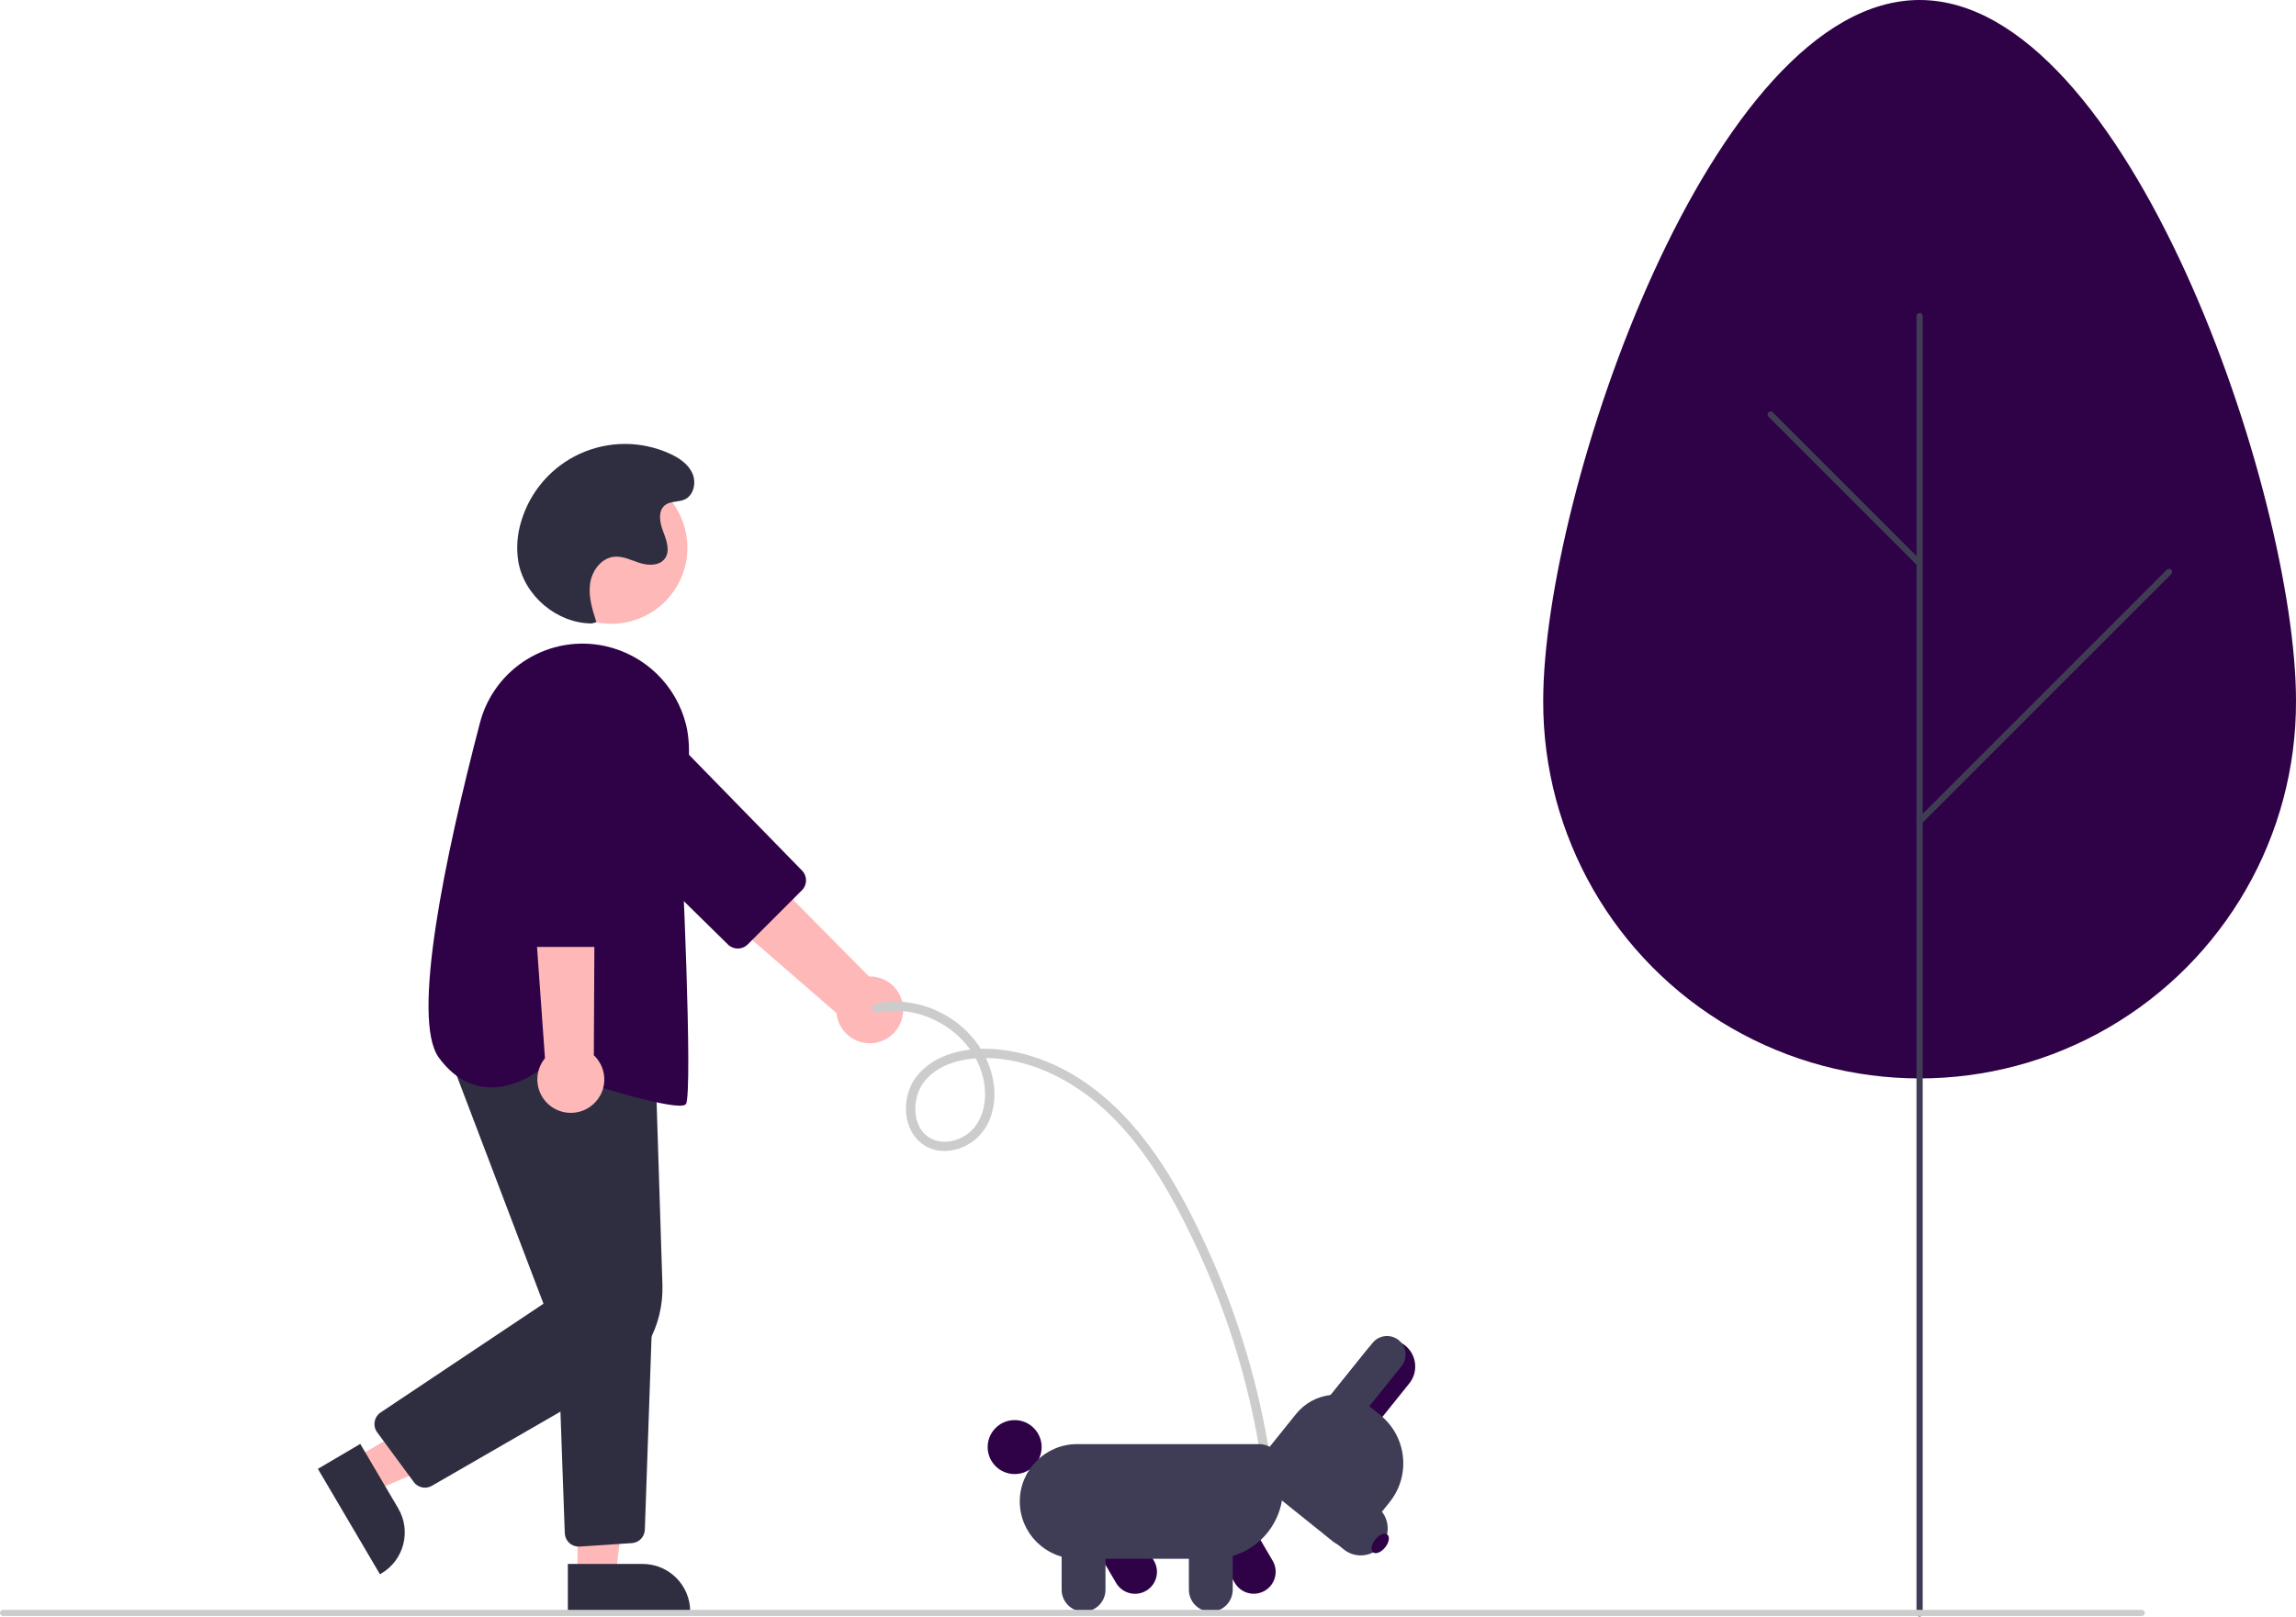
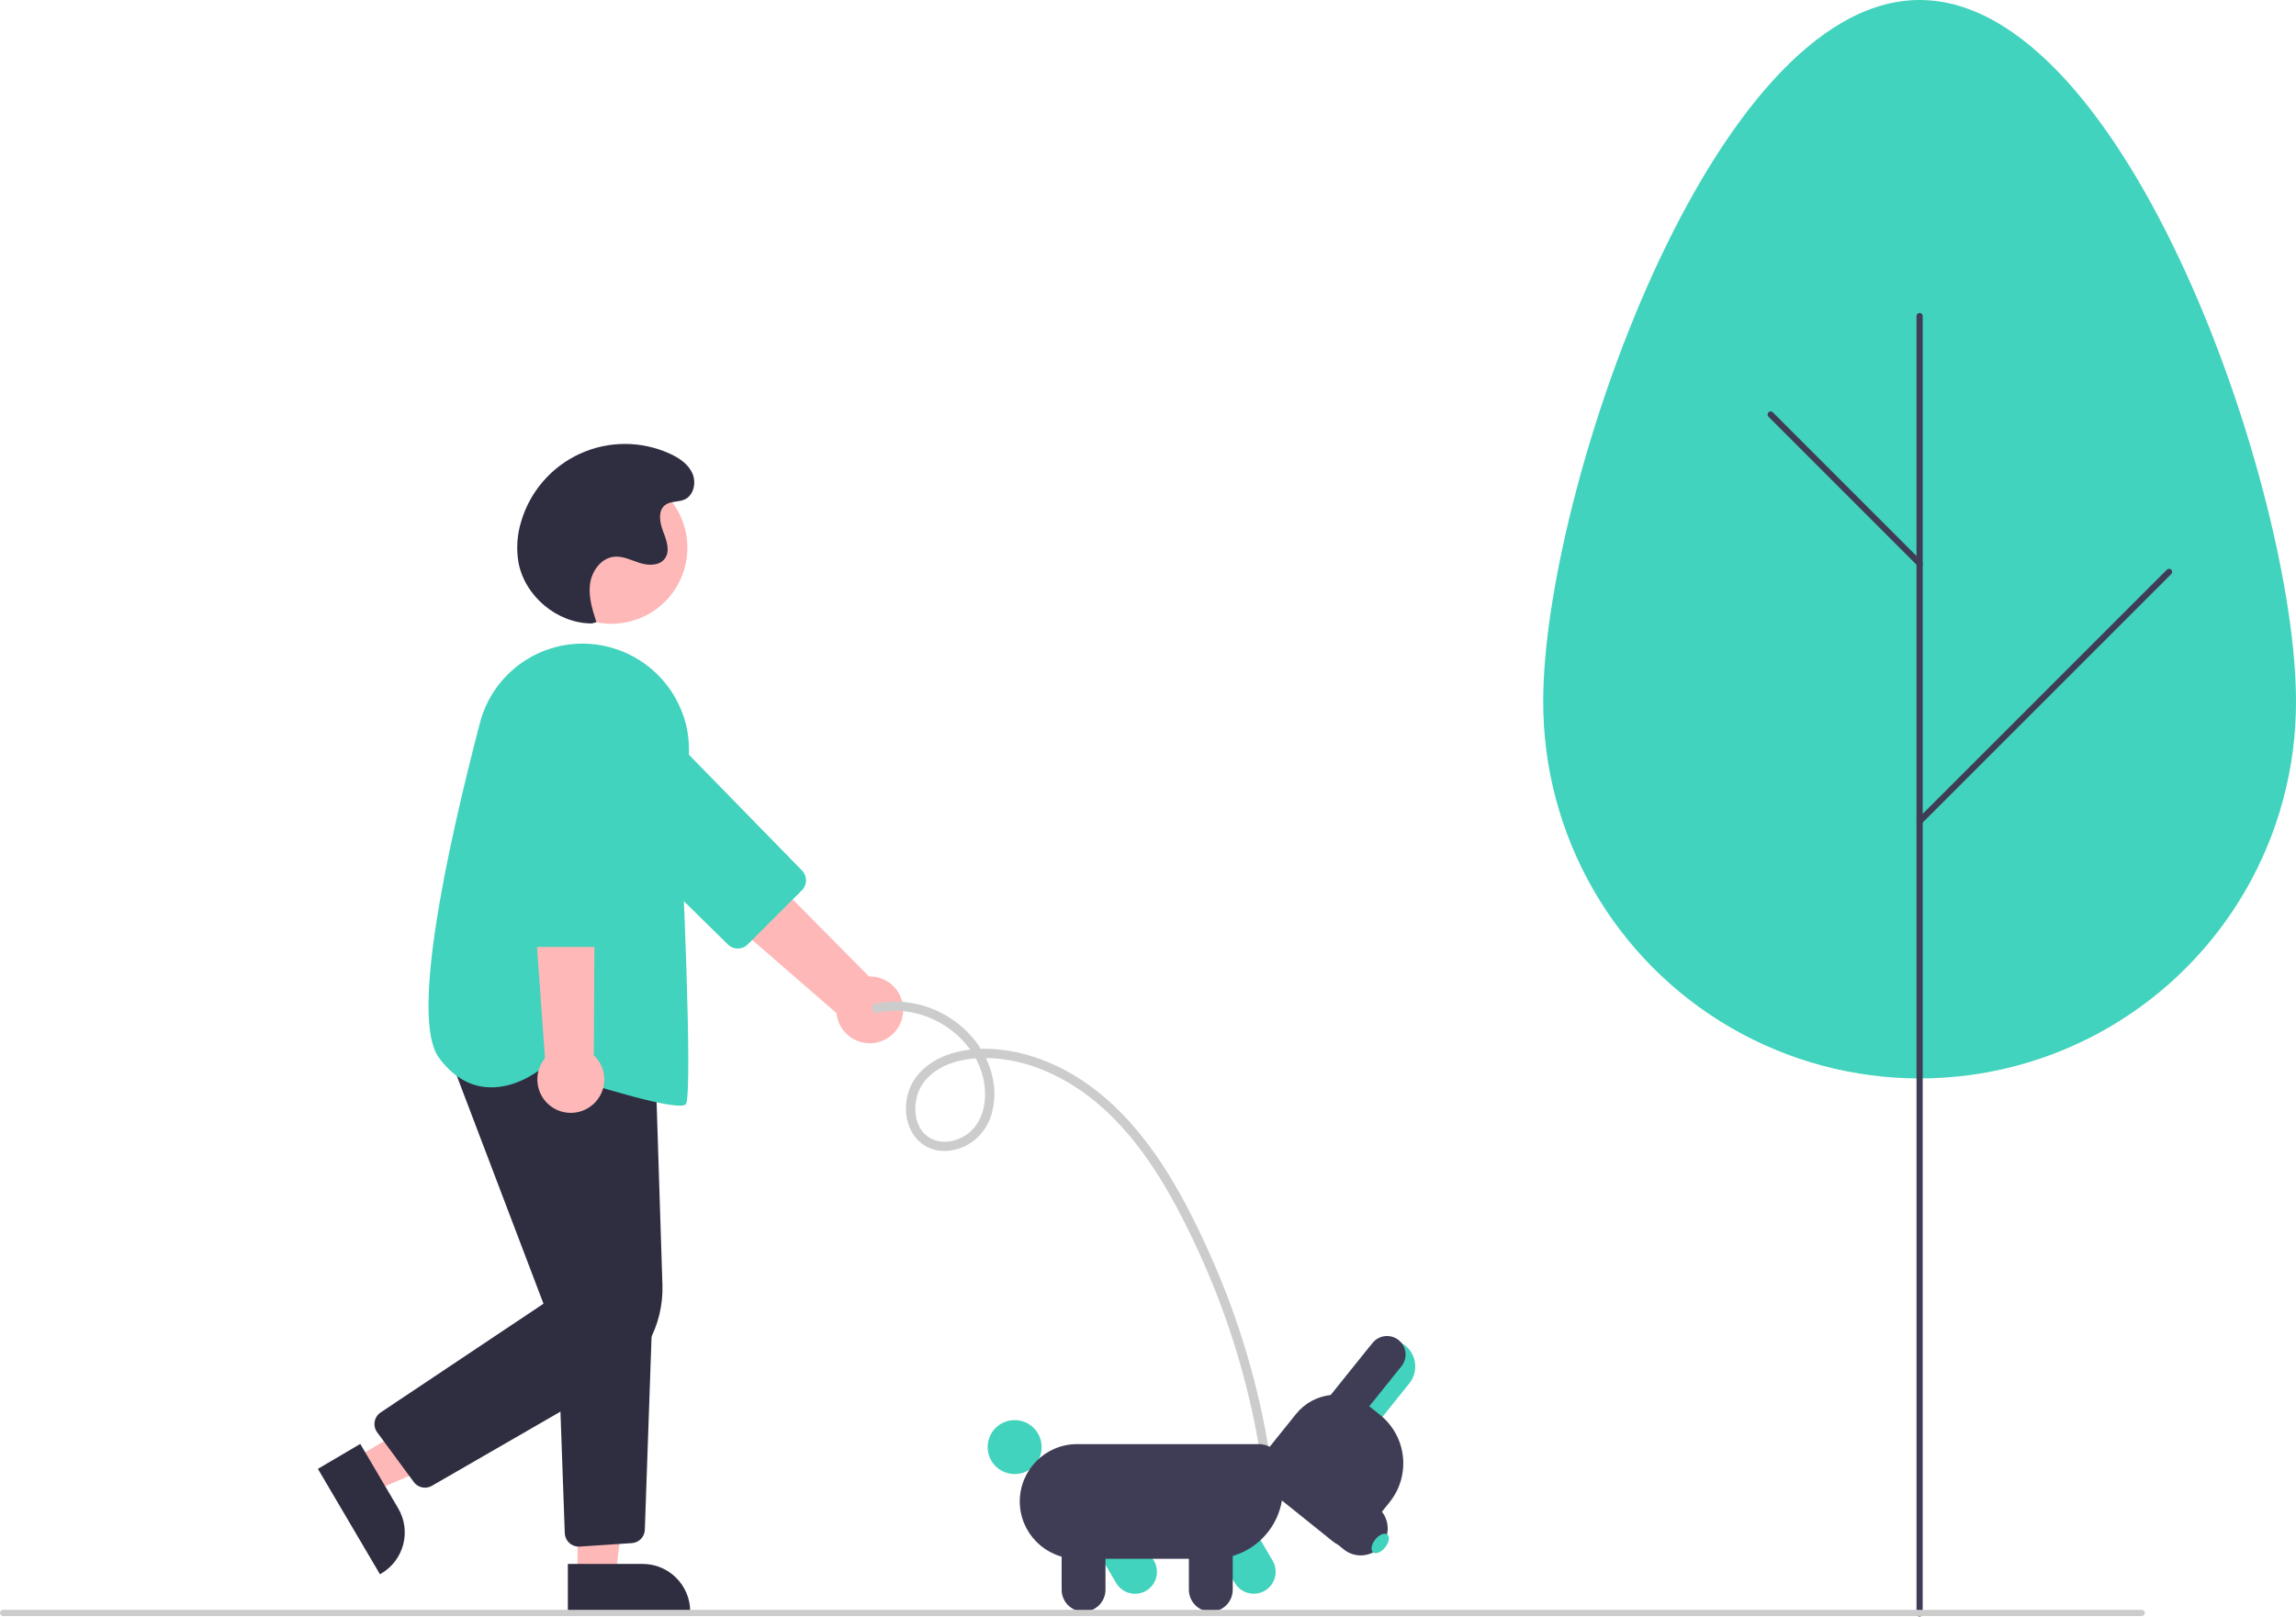
<svg xmlns="http://www.w3.org/2000/svg" id="bbec7ac2-a6d2-4bc0-afbf-bf375d87a7ee" data-name="Layer 1" width="741.846" height="522.418" viewBox="0 0 741.846 522.418">
  <path d="M520.793,516.647a10.743,10.743,0,0,0-10.956-12.301l-68.804-69.567-13.592,19.001,71.906,62.407a10.801,10.801,0,0,0,21.446.459Z" transform="translate(-229.077 -188.791)" fill="#ffb8b8" />
-   <path d="M488.201,476.477l-17.561,17.542a4.514,4.514,0,0,1-6.335.026L416.317,446.867a17.603,17.603,0,1,1,24.937-24.849l46.987,48.132A4.515,4.515,0,0,1,488.201,476.477Z" transform="translate(-229.077 -188.791)" fill="#2f0147" />
+   <path d="M488.201,476.477l-17.561,17.542a4.514,4.514,0,0,1-6.335.026L416.317,446.867a17.603,17.603,0,1,1,24.937-24.849l46.987,48.132A4.515,4.515,0,0,1,488.201,476.477Z" transform="translate(-229.077 -188.791)" fill="#41D3BD" />
  <circle cx="197.534" cy="177.02" r="24.561" fill="#ffb8b8" />
  <polygon points="114.543 471.345 120.762 481.91 164.474 462.951 155.295 447.357 114.543 471.345" fill="#ffb8b8" />
  <path d="M345.483,655.411l12.247,20.807 0.0.001a15.386,15.386,0,0,1-5.456,21.065l-.431.254-20.052-34.067Z" transform="translate(-229.077 -188.791)" fill="#2f2e41" />
  <polygon points="186.6 509.407 198.86 509.407 204.692 462.119 186.598 462.12 186.6 509.407" fill="#ffb8b8" />
  <path d="M412.55,694.196l24.144-.001h.001a15.386,15.386,0,0,1,15.386,15.386v.5l-39.531.001Z" transform="translate(-229.077 -188.791)" fill="#2f2e41" />
  <path d="M366.388,669.548a4.493,4.493,0,0,1-3.624-1.833l-11.824-16.059a4.5,4.5,0,0,1,1.125-6.41l52.614-35.142-31.747-83.475,67.889,5.603,2.287,71.733a36.046,36.046,0,0,1-18.045,32.424l-56.427,32.554A4.486,4.486,0,0,1,366.388,669.548Z" transform="translate(-229.077 -188.791)" fill="#2f2e41" />
  <path d="M416.047,688.598a4.5,4.5,0,0,1-4.489-4.34l-2.488-69.882,30.808-1.623-2.453,70.384a4.487,4.487,0,0,1-4.2,4.333l-16.873,1.118C416.251,688.595,416.149,688.598,416.047,688.598Z" transform="translate(-229.077 -188.791)" fill="#2f2e41" />
-   <path d="M448.679,546.11c-7.838,0-35.217-8.816-44.721-11.959-1.422,1.138-9.233,6.979-18.351,5.911-5.626-.66-10.579-3.845-14.721-9.466-9.147-12.414,2.151-65.651,13.239-108.126a34.268,34.268,0,0,1,40.529-24.88h0a34.571,34.571,0,0,1,26.088,25.378c2.088,8.498.292,18.494-1.02,25.794-.616,3.432-1.104,6.143-.937,7.475.644,5.148,4.219,85.892,1.92,89.34C450.459,545.944,449.751,546.11,448.679,546.11Z" transform="translate(-229.077 -188.791)" fill="#2f0147" />
+   <path d="M448.679,546.11c-7.838,0-35.217-8.816-44.721-11.959-1.422,1.138-9.233,6.979-18.351,5.911-5.626-.66-10.579-3.845-14.721-9.466-9.147-12.414,2.151-65.651,13.239-108.126a34.268,34.268,0,0,1,40.529-24.88h0a34.571,34.571,0,0,1,26.088,25.378c2.088,8.498.292,18.494-1.02,25.794-.616,3.432-1.104,6.143-.937,7.475.644,5.148,4.219,85.892,1.92,89.34C450.459,545.944,449.751,546.11,448.679,546.11Z" transform="translate(-229.077 -188.791)" fill="#41D3BD" />
  <path d="M420.004,546.253a10.743,10.743,0,0,0,.942-16.446l.485-97.844-23.045,3.837,6.769,94.97a10.801,10.801,0,0,0,14.849,15.481Z" transform="translate(-229.077 -188.791)" fill="#ffb8b8" />
-   <path d="M425.334,494.799H400.512a4.514,4.514,0,0,1-4.5-4.459l-.609-67.292a17.603,17.603,0,1,1,35.204.043l-.773,67.26A4.515,4.515,0,0,1,425.334,494.799Z" transform="translate(-229.077 -188.791)" fill="#2f0147" />
+   <path d="M425.334,494.799H400.512a4.514,4.514,0,0,1-4.5-4.459l-.609-67.292a17.603,17.603,0,1,1,35.204.043l-.773,67.26A4.515,4.515,0,0,1,425.334,494.799Z" transform="translate(-229.077 -188.791)" fill="#41D3BD" />
  <path d="M420.357,390.27c-11.245.021-21.854-8.868-23.803-19.943a28.671,28.671,0,0,1,.919-13.014,34.954,34.954,0,0,1,47.935-21.953c3.008,1.361,5.971,3.316,7.349,6.317s.515,7.195-2.498,8.546c-1.969.882-4.44.449-6.187,1.716-2.509,1.819-1.863,5.691-.743,8.581s2.388,6.387.509,8.852c-1.75,2.297-5.249,2.226-8.004,1.361s-5.476-2.313-8.349-2.018c-4.19.43-7.202,4.598-7.759,8.773s.755,8.349,2.05,12.357Z" transform="translate(-229.077 -188.791)" fill="#2f2e41" />
-   <path d="M727.696,415.337c0-67.165,54.448-226.546,121.614-226.546S970.923,348.171,970.923,415.337a121.614,121.614,0,1,1-243.227,0Z" transform="translate(-229.077 -188.791)" fill="#2f0147" />
+   <path d="M727.696,415.337c0-67.165,54.448-226.546,121.614-226.546S970.923,348.171,970.923,415.337a121.614,121.614,0,1,1-243.227,0Z" transform="translate(-229.077 -188.791)" fill="#41D3BD" />
  <path d="M849.309,711.209a1,1,0,0,1-1-1V290.925a1,1,0,0,1,2,0V710.209A1,1,0,0,1,849.309,711.209Z" transform="translate(-229.077 -188.791)" fill="#3f3d56" />
  <path d="M849.309,371.871a.997.997,0,0,1-.707-.293l-48.135-48.134a1,1,0,0,1,1.414-1.414l48.135,48.134a1,1,0,0,1-.707,1.707Z" transform="translate(-229.077 -188.791)" fill="#3f3d56" />
  <path d="M849.309,455.201a1,1,0,0,1-.707-1.707l80.61-80.61a1,1,0,0,1,1.414,1.414l-80.61,80.61A.997.997,0,0,1,849.309,455.201Z" transform="translate(-229.077 -188.791)" fill="#3f3d56" />
  <path d="M512.755,516.078c15.955-3.607,34.03,8.873,34.591,25.628.158,4.712-1.224,9.661-4.85,12.867-2.994,2.647-7.449,3.982-11.319,2.688-7.447-2.489-7.845-12.867-3.85-18.409,5.409-7.505,16.126-8.786,24.629-7.894,10.396,1.091,20.277,5.65,28.568,11.898,16.599,12.508,27.168,31.678,35.723,50.199a253.097,253.097,0,0,1,18.959,59.579q.724,3.875,1.326,7.771a1.511,1.511,0,0,0,1.86,1.021,1.538,1.538,0,0,0,1.021-1.86,256.439,256.439,0,0,0-19.235-65.062c-8.957-20.072-20.25-40.893-38.215-54.289-8.955-6.678-19.531-11.325-30.722-12.318-9.422-.837-20.579,1.157-26.438,9.351-4.622,6.465-4.153,17.208,2.999,21.711,3.932,2.475,8.928,2.186,13.011.262a16.663,16.663,0,0,0,8.786-10.891c2.539-9.305-1.317-19.37-7.928-26.021a33.32,33.32,0,0,0-23.452-9.862,29.53,29.53,0,0,0-6.305.752c-1.884.426-1.042,3.306.839,2.881Z" transform="translate(-229.077 -188.791)" fill="#ccc" />
-   <path d="M589.698,700.341l-9.915-16.928,12.226-7.161,9.915,16.928v.001a7.084,7.084,0,0,1-12.226,7.161Z" transform="translate(-229.077 -188.791)" fill="#2f0147" />
-   <circle cx="327.838" cy="467.645" r="8.719" fill="#2f0147" />
-   <path d="M628.06,700.341l-9.915-16.928,12.225-7.161,9.915,16.928a7.084,7.084,0,0,1-12.225,7.161Z" transform="translate(-229.077 -188.791)" fill="#2f0147" />
+   <path d="M589.698,700.341l-9.915-16.928,12.226-7.161,9.915,16.928v.001a7.084,7.084,0,0,1-12.226,7.161Z" transform="translate(-229.077 -188.791)" fill="#41D3BD" />
+   <circle cx="327.838" cy="467.645" r="8.719" fill="#41D3BD" />
+   <path d="M628.06,700.341l-9.915-16.928,12.225-7.161,9.915,16.928a7.084,7.084,0,0,1-12.225,7.161Z" transform="translate(-229.077 -188.791)" fill="#41D3BD" />
  <path d="M558.572,674.001a18.549,18.549,0,0,1,18.528-18.528h58.651a7.84,7.84,0,0,1,7.831,7.831v6.674a22.576,22.576,0,0,1-22.55,22.55H577.1A18.549,18.549,0,0,1,558.572,674.001Z" transform="translate(-229.077 -188.791)" fill="#3f3d56" />
  <path d="M572.097,702.524V682.906h14.168v19.618a7.084,7.084,0,1,1-14.168,0Z" transform="translate(-229.077 -188.791)" fill="#3f3d56" />
  <path d="M613.21,702.524V682.906h14.168v19.618a7.084,7.084,0,1,1-14.168,0Z" transform="translate(-229.077 -188.791)" fill="#3f3d56" />
-   <path d="M670.855,624.908A8.719,8.719,0,0,1,684.451,635.827l-14.332,17.845-13.596-10.919Z" transform="translate(-229.077 -188.791)" fill="#2f0147" />
+   <path d="M670.855,624.908A8.719,8.719,0,0,1,684.451,635.827l-14.332,17.845-13.596-10.919Z" transform="translate(-229.077 -188.791)" fill="#41D3BD" />
  <path d="M636.332,660.06l11.482-14.296a16.812,16.812,0,0,1,23.608-2.577l3.587,2.881a20.044,20.044,0,0,1,3.073,28.148l-9.46,11.778a6.294,6.294,0,0,1-8.839.965l-22.486-18.06A6.294,6.294,0,0,1,636.332,660.06Z" transform="translate(-229.077 -188.791)" fill="#3f3d56" />
  <path d="M672.561,622.783a5.994,5.994,0,1,1,9.347,7.507L665.87,650.259l-9.347-7.507Z" transform="translate(-229.077 -188.791)" fill="#3f3d56" />
  <path d="M649.586,656.162l24.642,19.792a8.719,8.719,0,0,1-10.919,13.596L638.666,669.758Z" transform="translate(-229.077 -188.791)" fill="#3f3d56" />
-   <ellipse cx="675.028" cy="687.577" rx="3.678" ry="2.044" transform="translate(-512.8284 594.5324) rotate(-51.23045)" fill="#2f0147" />
+   <ellipse cx="675.028" cy="687.577" rx="3.678" ry="2.044" transform="translate(-512.8284 594.5324) rotate(-51.23045)" fill="#41D3BD" />
  <path d="M921.077,711.024h-691a1,1,0,1,1,0-2h691a1,1,0,0,1,0,2Z" transform="translate(-229.077 -188.791)" fill="#ccc" />
</svg>
